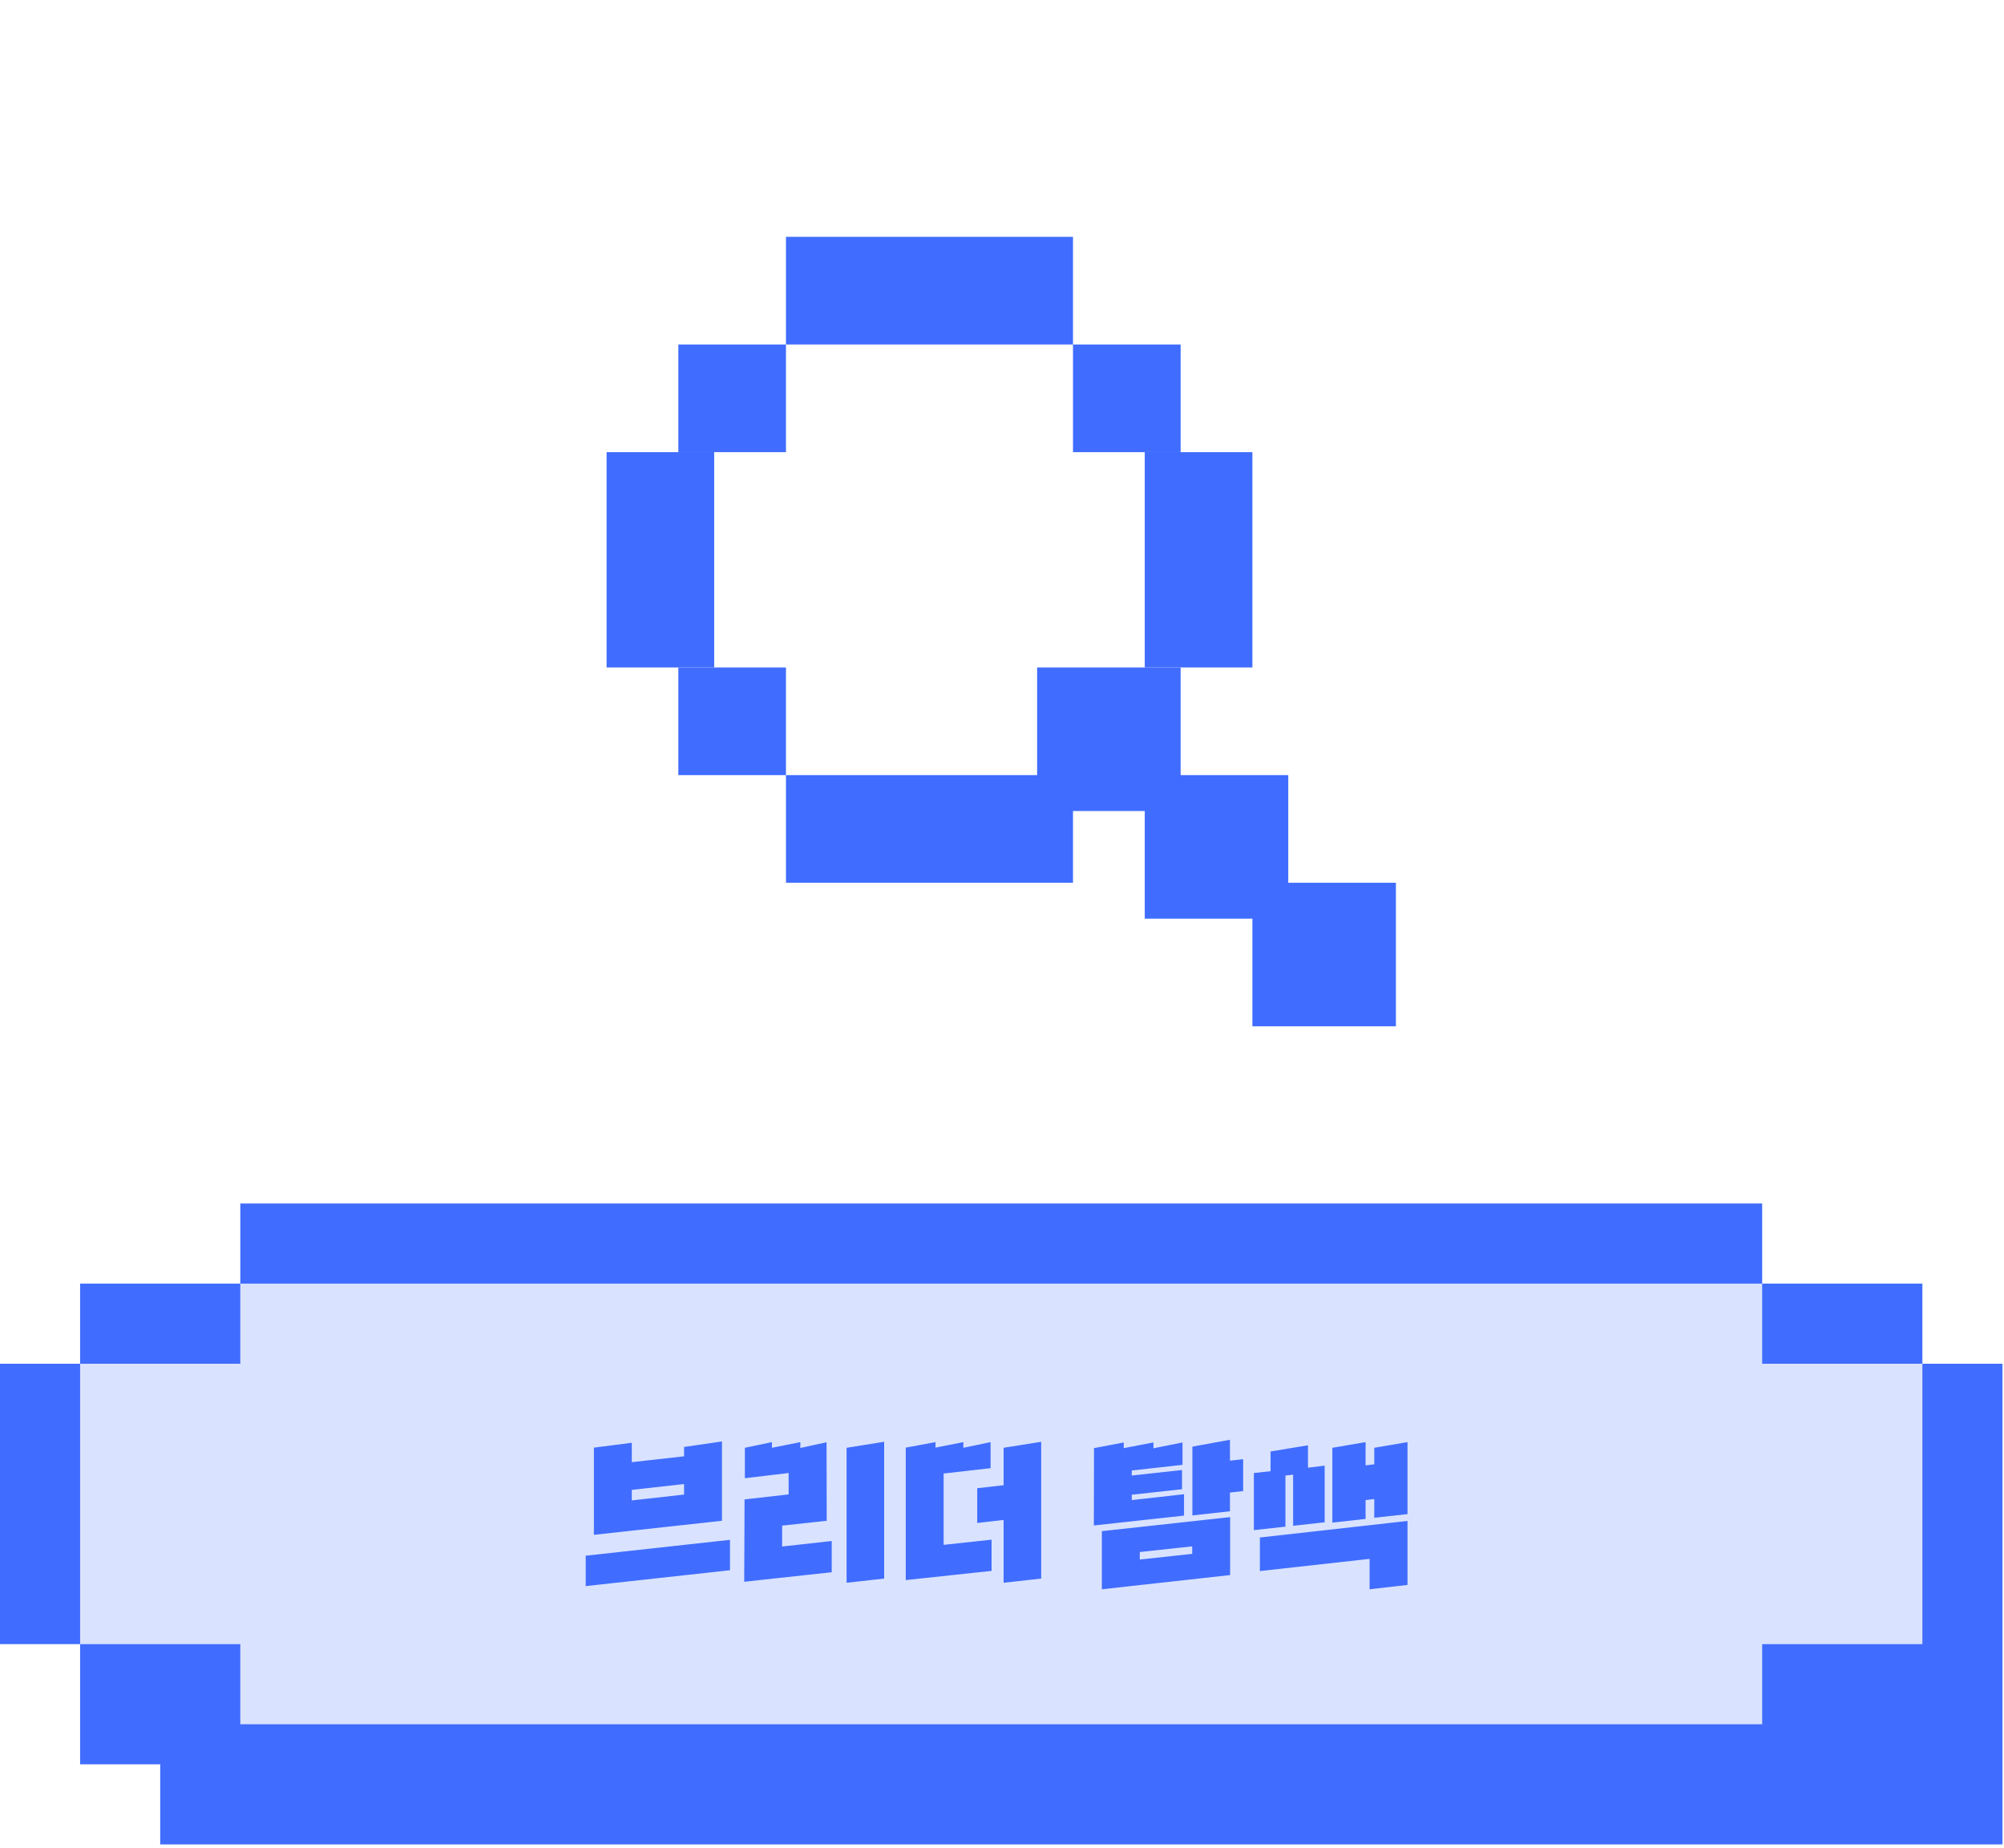
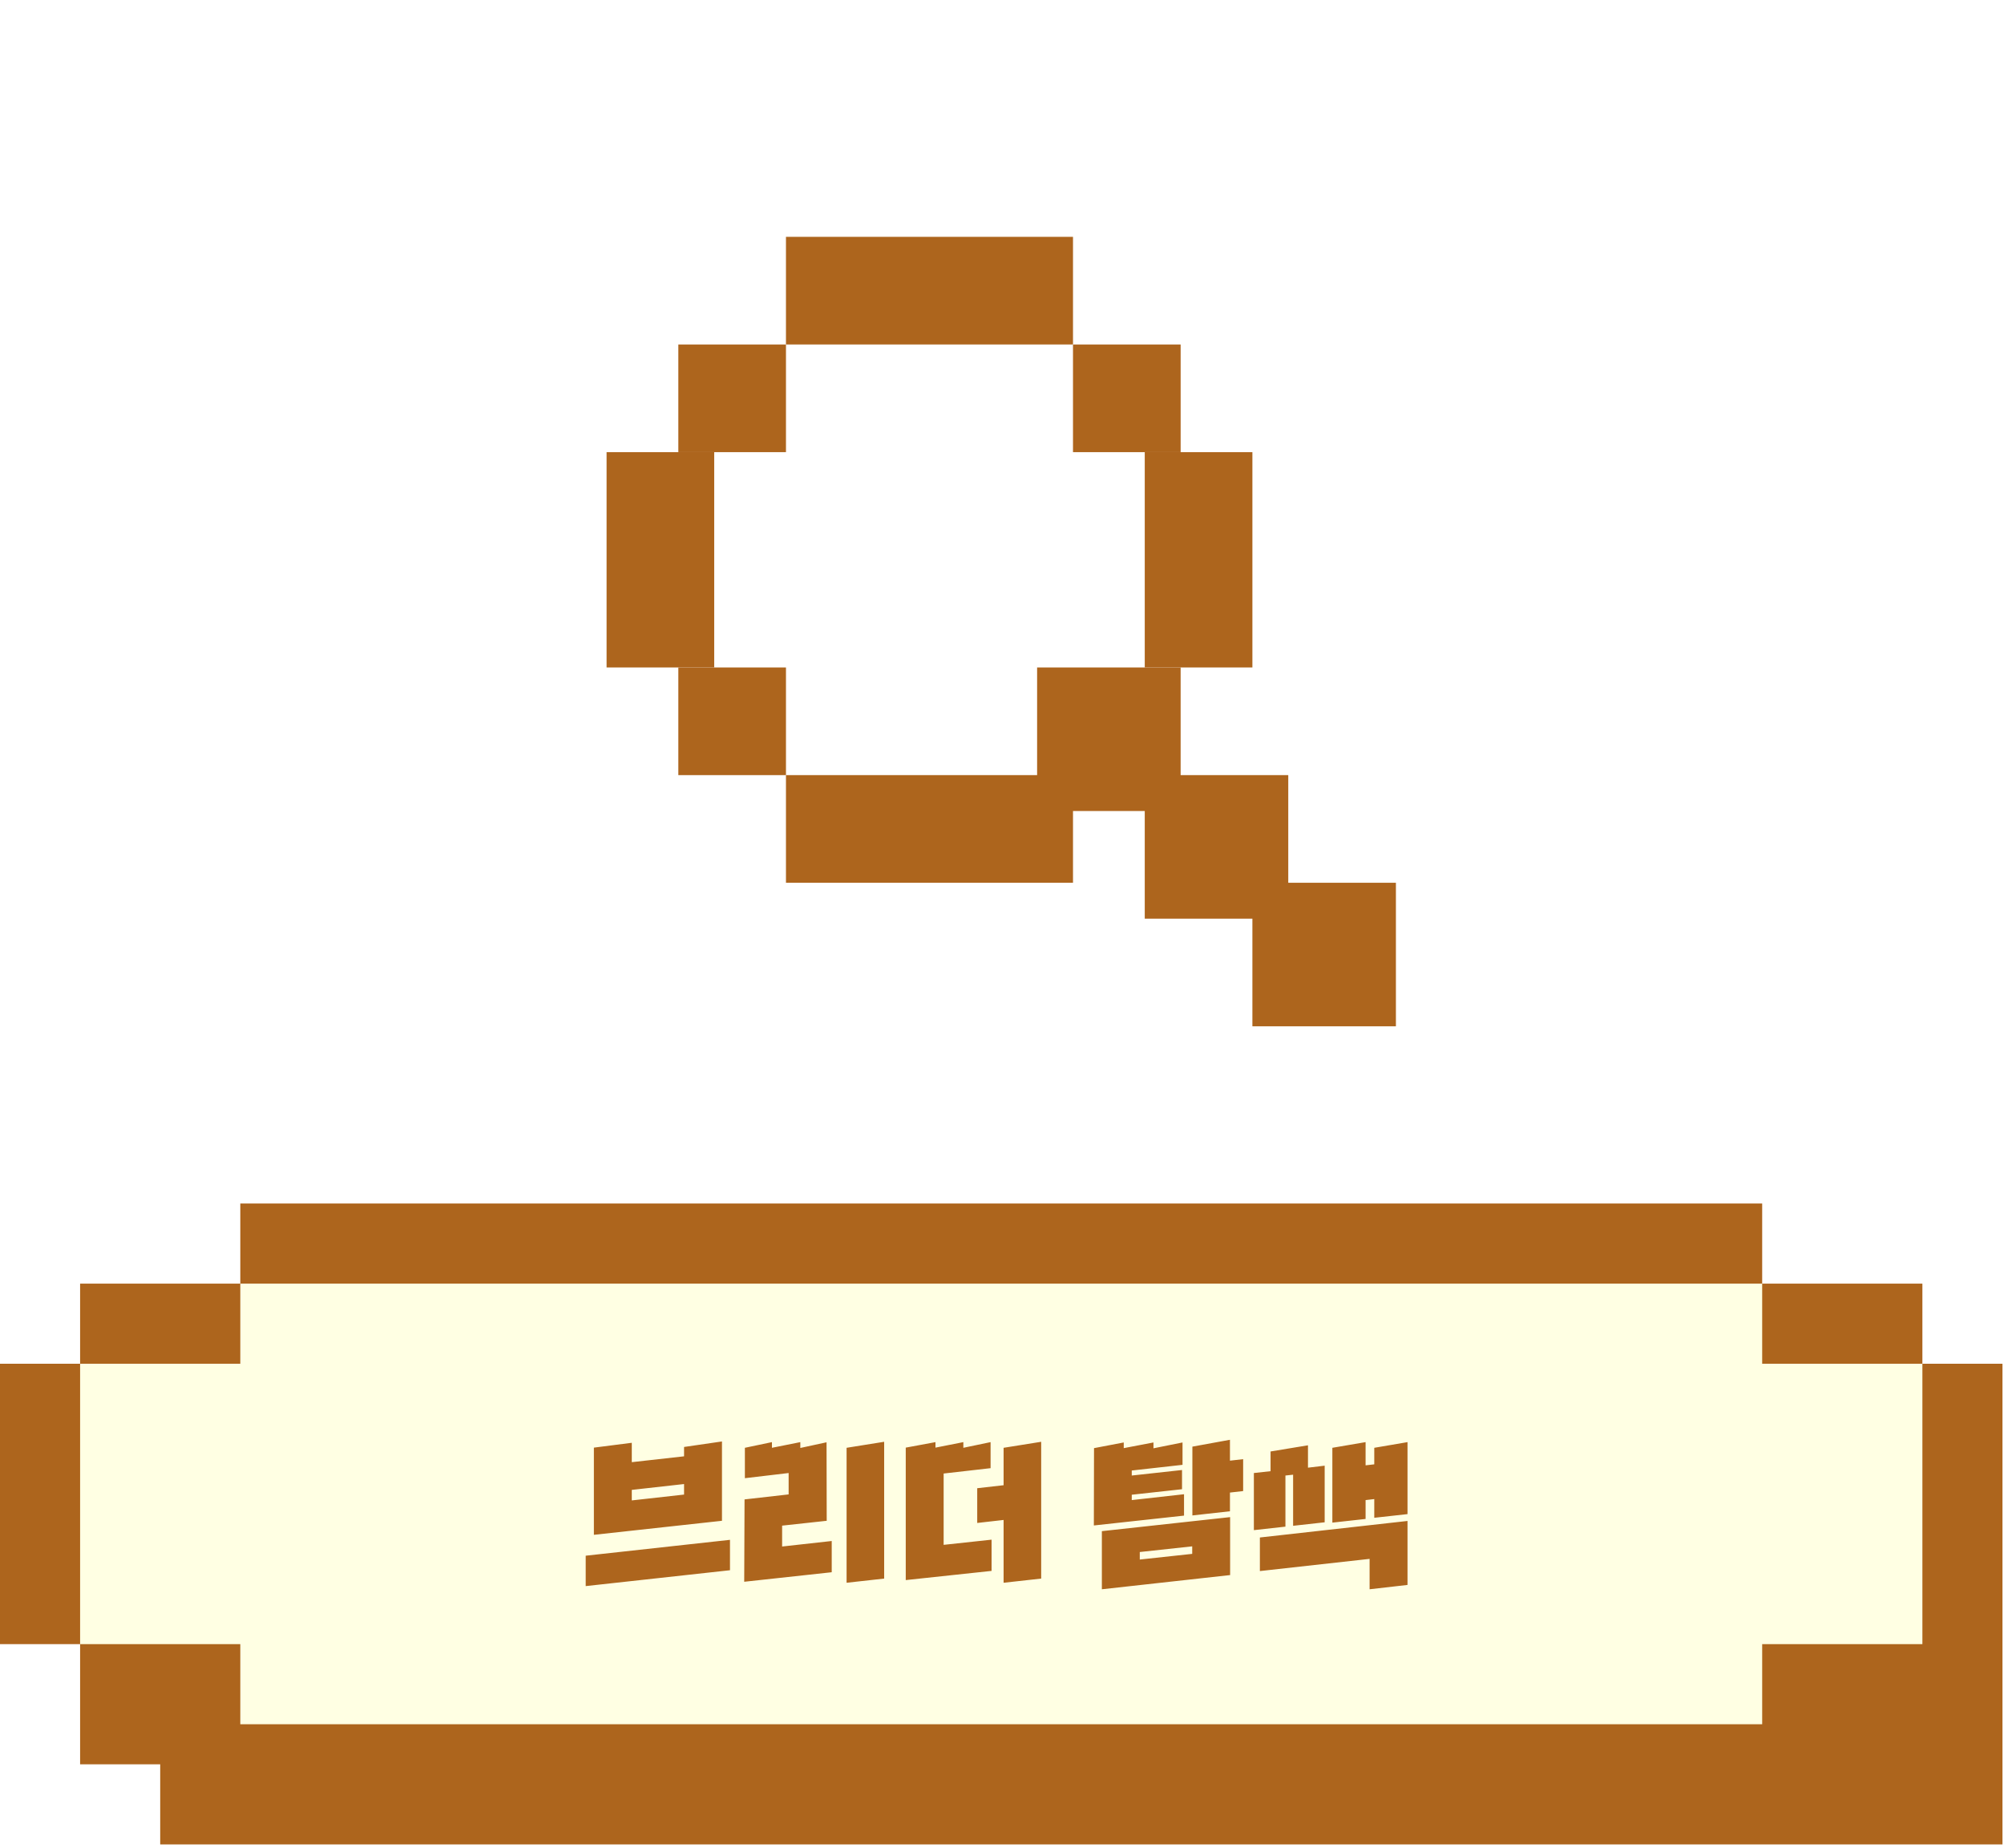
<svg xmlns="http://www.w3.org/2000/svg" width="192" height="177" viewBox="0 0 192 177" fill="none">
-   <path d="M102.802 22.687H75.302V32.999H102.802V22.687Z" fill="#406DFF" style="fill:#406DFF;fill:color(display-p3 0.251 0.427 1);fill-opacity:1;" />
-   <path d="M75.302 33H64.99V43.312H75.302V33Z" fill="#406DFF" style="fill:#406DFF;fill:color(display-p3 0.251 0.427 1);fill-opacity:1;" />
-   <path d="M113.115 33H102.802V43.312H113.115V33Z" fill="#406DFF" style="fill:#406DFF;fill:color(display-p3 0.251 0.427 1);fill-opacity:1;" />
-   <path d="M68.427 43.313H58.115V63.938H68.427V43.313Z" fill="#406DFF" style="fill:#406DFF;fill:color(display-p3 0.251 0.427 1);fill-opacity:1;" />
-   <path d="M119.99 43.313H109.677V63.938H119.99V43.313Z" fill="#406DFF" style="fill:#406DFF;fill:color(display-p3 0.251 0.427 1);fill-opacity:1;" />
-   <path d="M75.302 63.939H64.99V74.251H75.302V63.939Z" fill="#406DFF" style="fill:#406DFF;fill:color(display-p3 0.251 0.427 1);fill-opacity:1;" />
-   <path d="M113.114 63.939H99.364V77.689H113.114V63.939Z" fill="#406DFF" style="fill:#406DFF;fill:color(display-p3 0.251 0.427 1);fill-opacity:1;" />
-   <path d="M102.802 74.25H75.302V84.562H102.802V74.25Z" fill="#406DFF" style="fill:#406DFF;fill:color(display-p3 0.251 0.427 1);fill-opacity:1;" />
-   <path d="M123.427 74.25H109.677V88H123.427V74.25Z" fill="#406DFF" style="fill:#406DFF;fill:color(display-p3 0.251 0.427 1);fill-opacity:1;" />
-   <path d="M133.74 84.562H119.99V98.312H133.74V84.562Z" fill="#406DFF" style="fill:#406DFF;fill:color(display-p3 0.251 0.427 1);fill-opacity:1;" />
-   <path d="M184.181 130.636H191.854V176.681H15.349V169.007H7.675V157.495H0V130.636H7.675V122.962H184.181V130.636ZM168.832 122.961H23.023V115.287H168.832V122.961Z" fill="#406DFF" style="fill:#406DFF;fill:color(display-p3 0.251 0.427 1);fill-opacity:1;" />
-   <path d="M23.023 157.496H7.675V130.637H23.023V122.963H168.832V130.637H184.181V157.496H168.832V165.17H23.023V157.496Z" fill="#D9E2FF" style="fill:#D9E2FF;fill:color(display-p3 0.851 0.886 1);fill-opacity:1;" />
-   <path d="M56.115 149.024L69.939 147.504V150.416L56.115 151.936V149.024ZM69.171 138.08V145.68L56.899 147.024V138.672L60.531 138.208V140.064L65.539 139.504V138.608L69.171 138.08ZM60.531 143.728L65.539 143.168V142.16L60.531 142.72V143.728ZM84.71 138.112V151.216L81.11 151.616V138.688L84.71 138.112ZM71.334 143.632L75.558 143.152V141.104L71.366 141.6V138.688L73.958 138.144V138.688L76.678 138.144V138.704L79.19 138.16L79.206 145.68L74.934 146.144V148.144L79.686 147.616V150.608L71.302 151.52L71.334 143.632ZM90.409 141.152V147.984L95.001 147.488V150.48L86.778 151.36V138.672L89.626 138.144V138.672L92.297 138.144V138.688L94.906 138.144V140.64L90.409 141.152ZM99.754 138.112V151.216L96.153 151.616V145.6L93.626 145.888V142.56L96.153 142.272V138.688L99.754 138.112ZM117.84 137.92V139.92L119.104 139.776V142.832L117.84 142.976V144.768L114.24 145.168V138.576L117.84 137.92ZM105.568 146.672L117.856 145.328V150.88L105.568 152.24V146.672ZM109.2 149.392L114.224 148.848V148.128L109.2 148.672V149.392ZM113.248 142.656L108.432 143.184V143.696L113.44 143.136V145.184L104.8 146.128L104.816 138.72L107.664 138.176V138.72L110.512 138.176V138.736L113.296 138.176V140.32L108.432 140.864V141.344L113.248 140.816V142.656ZM127.651 138.688L130.835 138.144V140.368L131.667 140.272V138.688L134.851 138.144V145.04L131.667 145.392V143.6L130.835 143.696V145.504L127.651 145.856V138.688ZM131.219 149.328L120.707 150.496V147.28L134.851 145.696V151.824L131.219 152.24V149.328ZM125.315 138.448V140.592L126.915 140.4V145.824L123.891 146.16V141.264L123.155 141.344V146.24L120.131 146.576V141.104L121.731 140.928V139.04L125.315 138.448Z" fill="#406DFF" style="fill:#406DFF;fill:color(display-p3 0.251 0.427 1);fill-opacity:1;" />
+   <path d="M102.802 22.687H75.302V32.999H102.802V22.687Z" fill="#AD651D" style="fill:#AD651D;fill:color(display-p3 0.678 0.396 0.114);fill-opacity:1;" />
+   <path d="M75.302 33H64.99V43.312H75.302V33Z" fill="#AD651D" style="fill:#AD651D;fill:color(display-p3 0.678 0.396 0.114);fill-opacity:1;" />
+   <path d="M113.115 33H102.802V43.312H113.115V33Z" fill="#AD651D" style="fill:#AD651D;fill:color(display-p3 0.678 0.396 0.114);fill-opacity:1;" />
+   <path d="M68.427 43.313H58.115V63.938H68.427V43.313Z" fill="#AD651D" style="fill:#AD651D;fill:color(display-p3 0.678 0.396 0.114);fill-opacity:1;" />
+   <path d="M119.99 43.313H109.677V63.938H119.99V43.313Z" fill="#AD651D" style="fill:#AD651D;fill:color(display-p3 0.678 0.396 0.114);fill-opacity:1;" />
+   <path d="M75.302 63.939H64.99V74.251H75.302V63.939Z" fill="#AD651D" style="fill:#AD651D;fill:color(display-p3 0.678 0.396 0.114);fill-opacity:1;" />
+   <path d="M113.114 63.939H99.364V77.689H113.114V63.939Z" fill="#AD651D" style="fill:#AD651D;fill:color(display-p3 0.678 0.396 0.114);fill-opacity:1;" />
+   <path d="M102.802 74.25H75.302V84.562H102.802V74.25Z" fill="#AD651D" style="fill:#AD651D;fill:color(display-p3 0.678 0.396 0.114);fill-opacity:1;" />
+   <path d="M123.427 74.25H109.677V88H123.427V74.25Z" fill="#AD651D" style="fill:#AD651D;fill:color(display-p3 0.678 0.396 0.114);fill-opacity:1;" />
+   <path d="M133.74 84.562H119.99V98.312H133.74V84.562Z" fill="#AD651D" style="fill:#AD651D;fill:color(display-p3 0.678 0.396 0.114);fill-opacity:1;" />
+   <path d="M184.181 130.636H191.854V176.681H15.349V169.007H7.675V157.495H0V130.636H7.675V122.962H184.181V130.636ZM168.832 122.961H23.023V115.287H168.832V122.961Z" fill="#AD651D" style="fill:#AD651D;fill:color(display-p3 0.678 0.396 0.114);fill-opacity:1;" />
+   <path d="M23.023 157.495H7.675V130.636H23.023V122.961H168.832V130.636H184.181V157.495H168.832V165.169H23.023V157.495Z" fill="#FFFFE3" style="fill:#FFFFE3;fill:color(display-p3 1 1 0.89);fill-opacity:1;" />
+   <path d="M56.115 149.024L69.939 147.504V150.416L56.115 151.936V149.024ZM69.171 138.08V145.68L56.899 147.024V138.672L60.531 138.208V140.064L65.539 139.504V138.608L69.171 138.08ZM60.531 143.728L65.539 143.168V142.16L60.531 142.72V143.728ZM84.71 138.112V151.216L81.11 151.616V138.688L84.71 138.112ZM71.334 143.632L75.558 143.152V141.104L71.366 141.6V138.688L73.958 138.144V138.688L76.678 138.144V138.704L79.19 138.16L79.206 145.68L74.934 146.144V148.144L79.686 147.616V150.608L71.302 151.52L71.334 143.632ZM90.409 141.152V147.984L95.001 147.488V150.48L86.778 151.36V138.672L89.626 138.144V138.672L92.297 138.144V138.688L94.906 138.144V140.64L90.409 141.152ZM99.754 138.112V151.216L96.153 151.616V145.6L93.626 145.888V142.56L96.153 142.272V138.688L99.754 138.112ZM117.84 137.92V139.92L119.104 139.776V142.832L117.84 142.976V144.768L114.24 145.168V138.576L117.84 137.92ZM105.568 146.672L117.856 145.328V150.88L105.568 152.24V146.672ZM109.2 149.392L114.224 148.848V148.128L109.2 148.672V149.392ZM113.248 142.656L108.432 143.184V143.696L113.44 143.136V145.184L104.8 146.128L104.816 138.72L107.664 138.176V138.72L110.512 138.176V138.736L113.296 138.176V140.32L108.432 140.864V141.344L113.248 140.816V142.656ZM127.651 138.688L130.835 138.144V140.368L131.667 140.272V138.688L134.851 138.144V145.04L131.667 145.392V143.6L130.835 143.696V145.504L127.651 145.856V138.688ZM131.219 149.328L120.707 150.496V147.28L134.851 145.696V151.824L131.219 152.24V149.328ZM125.315 138.448V140.592L126.915 140.4V145.824L123.891 146.16V141.264L123.155 141.344V146.24L120.131 146.576V141.104L121.731 140.928V139.04L125.315 138.448Z" fill="#AD651D" style="fill:#AD651D;fill:color(display-p3 0.678 0.396 0.114);fill-opacity:1;" />
</svg>
